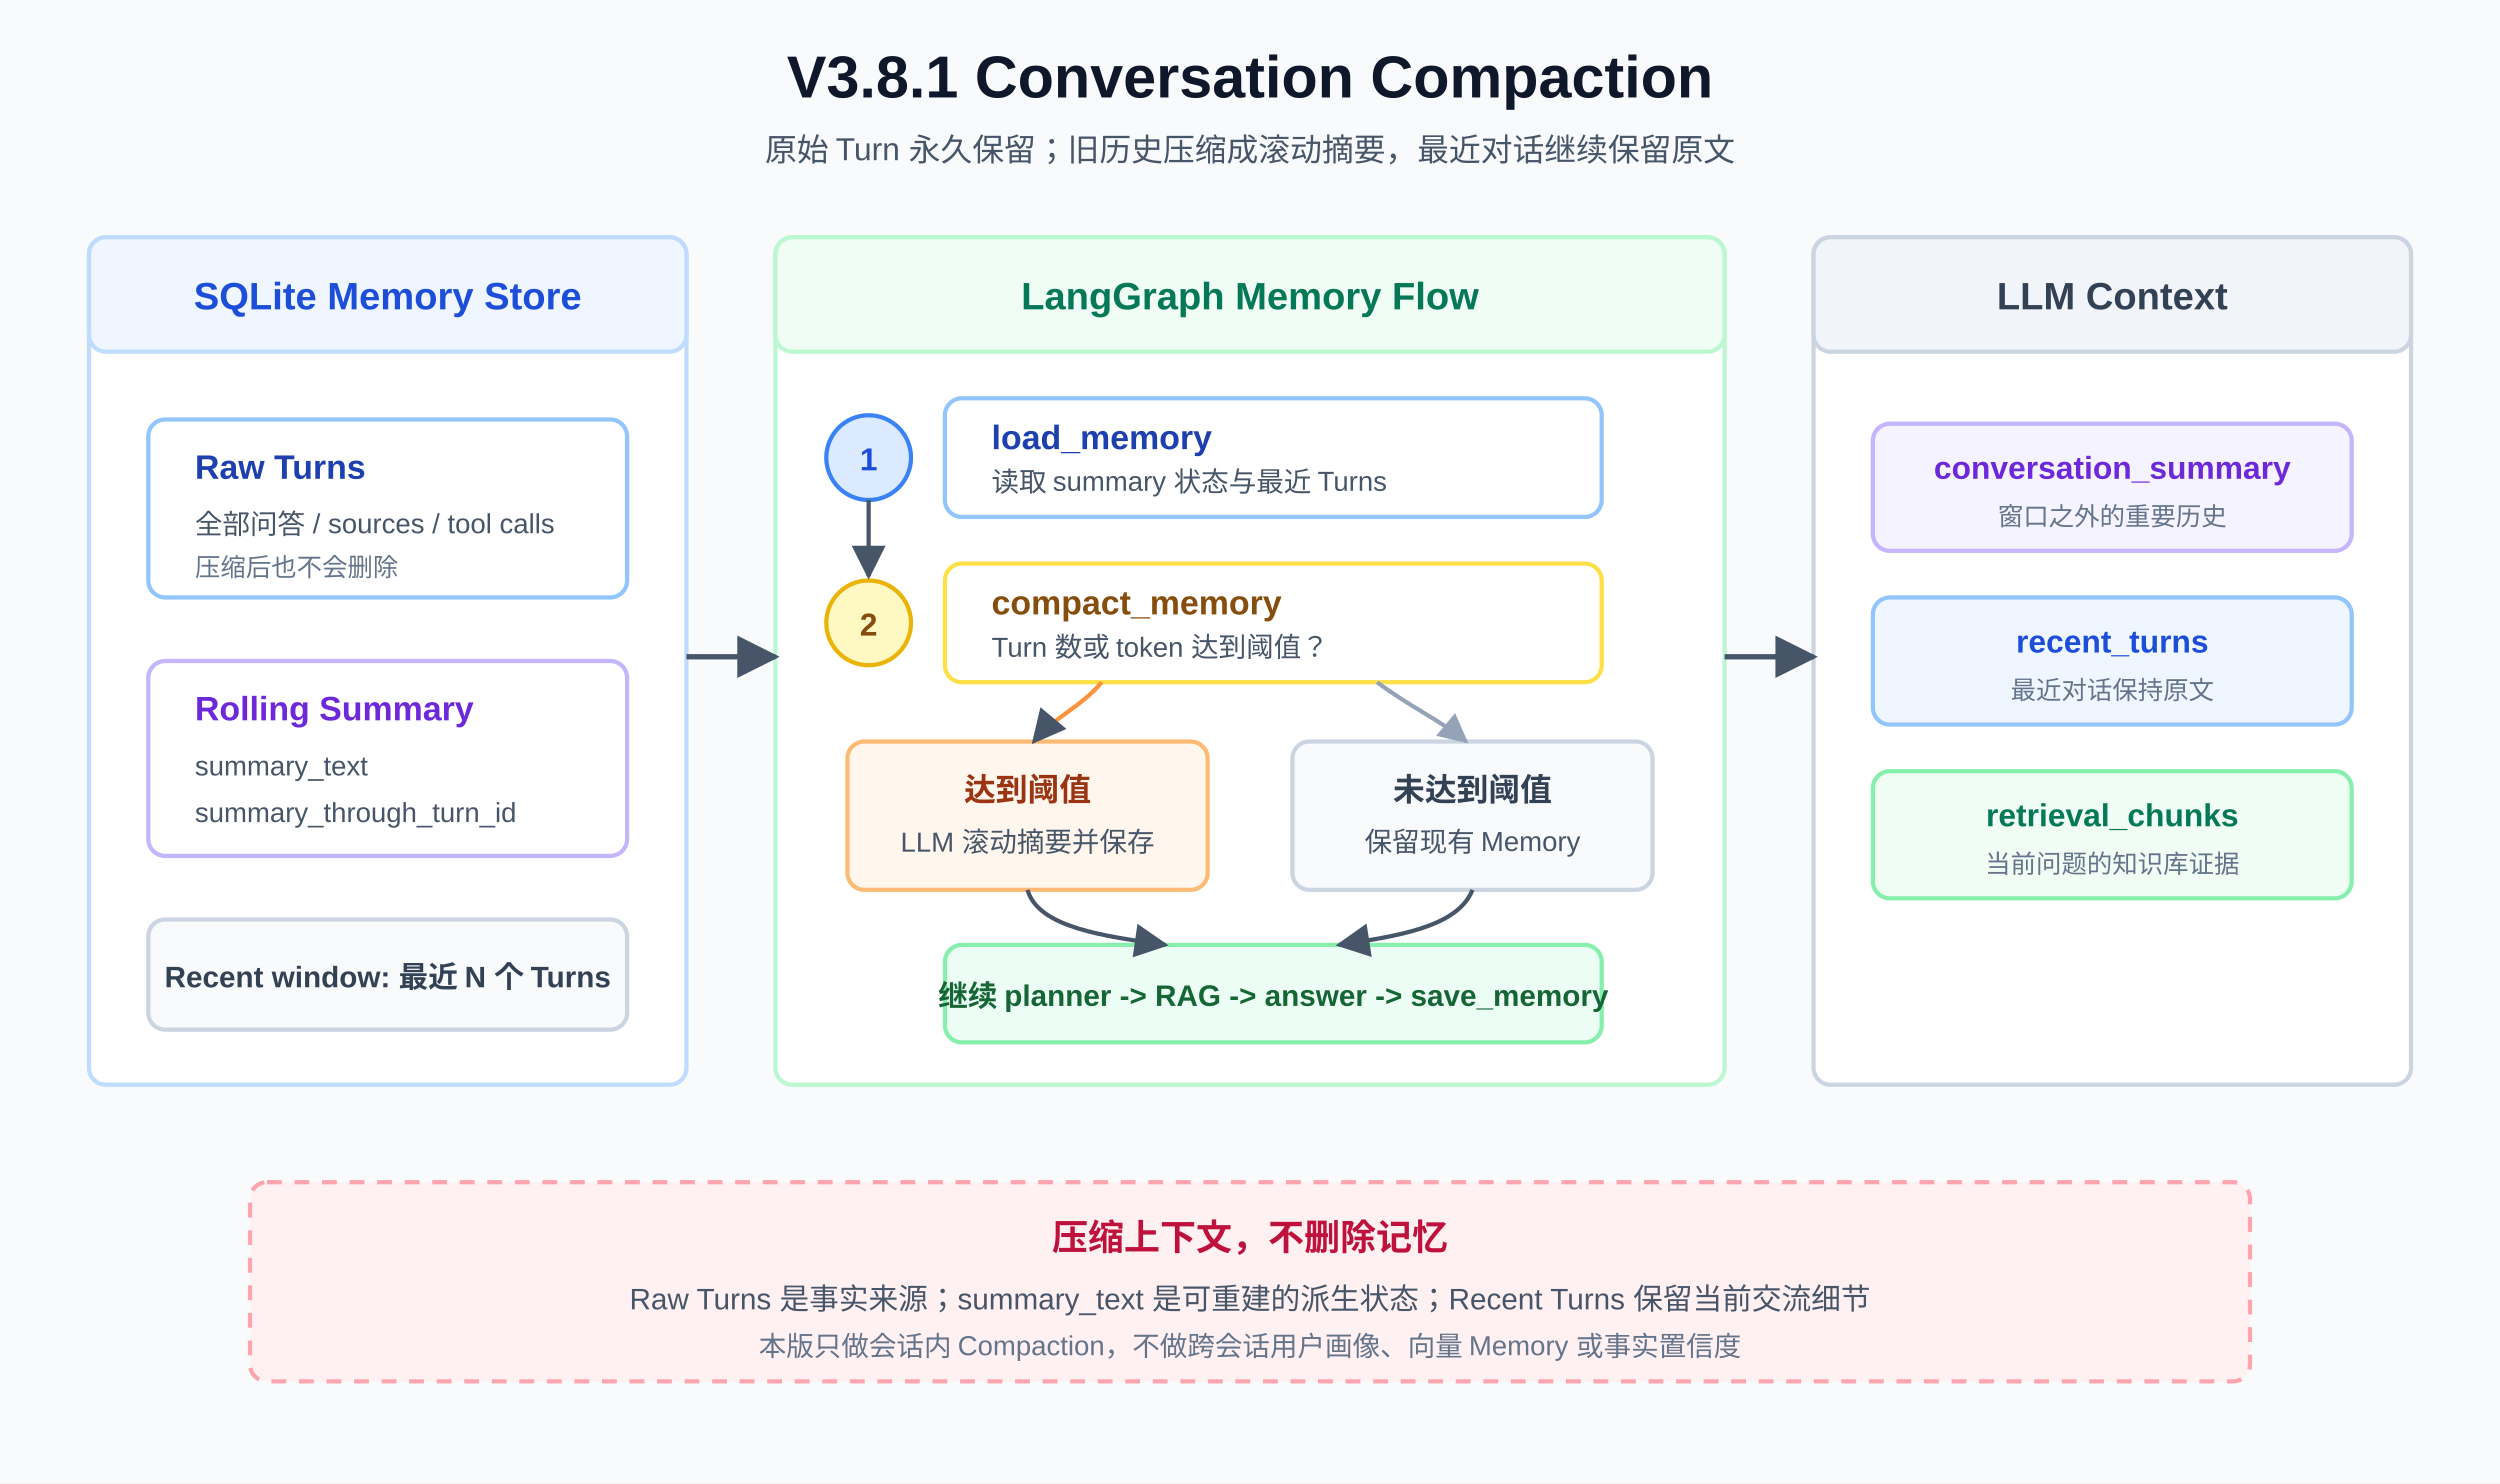
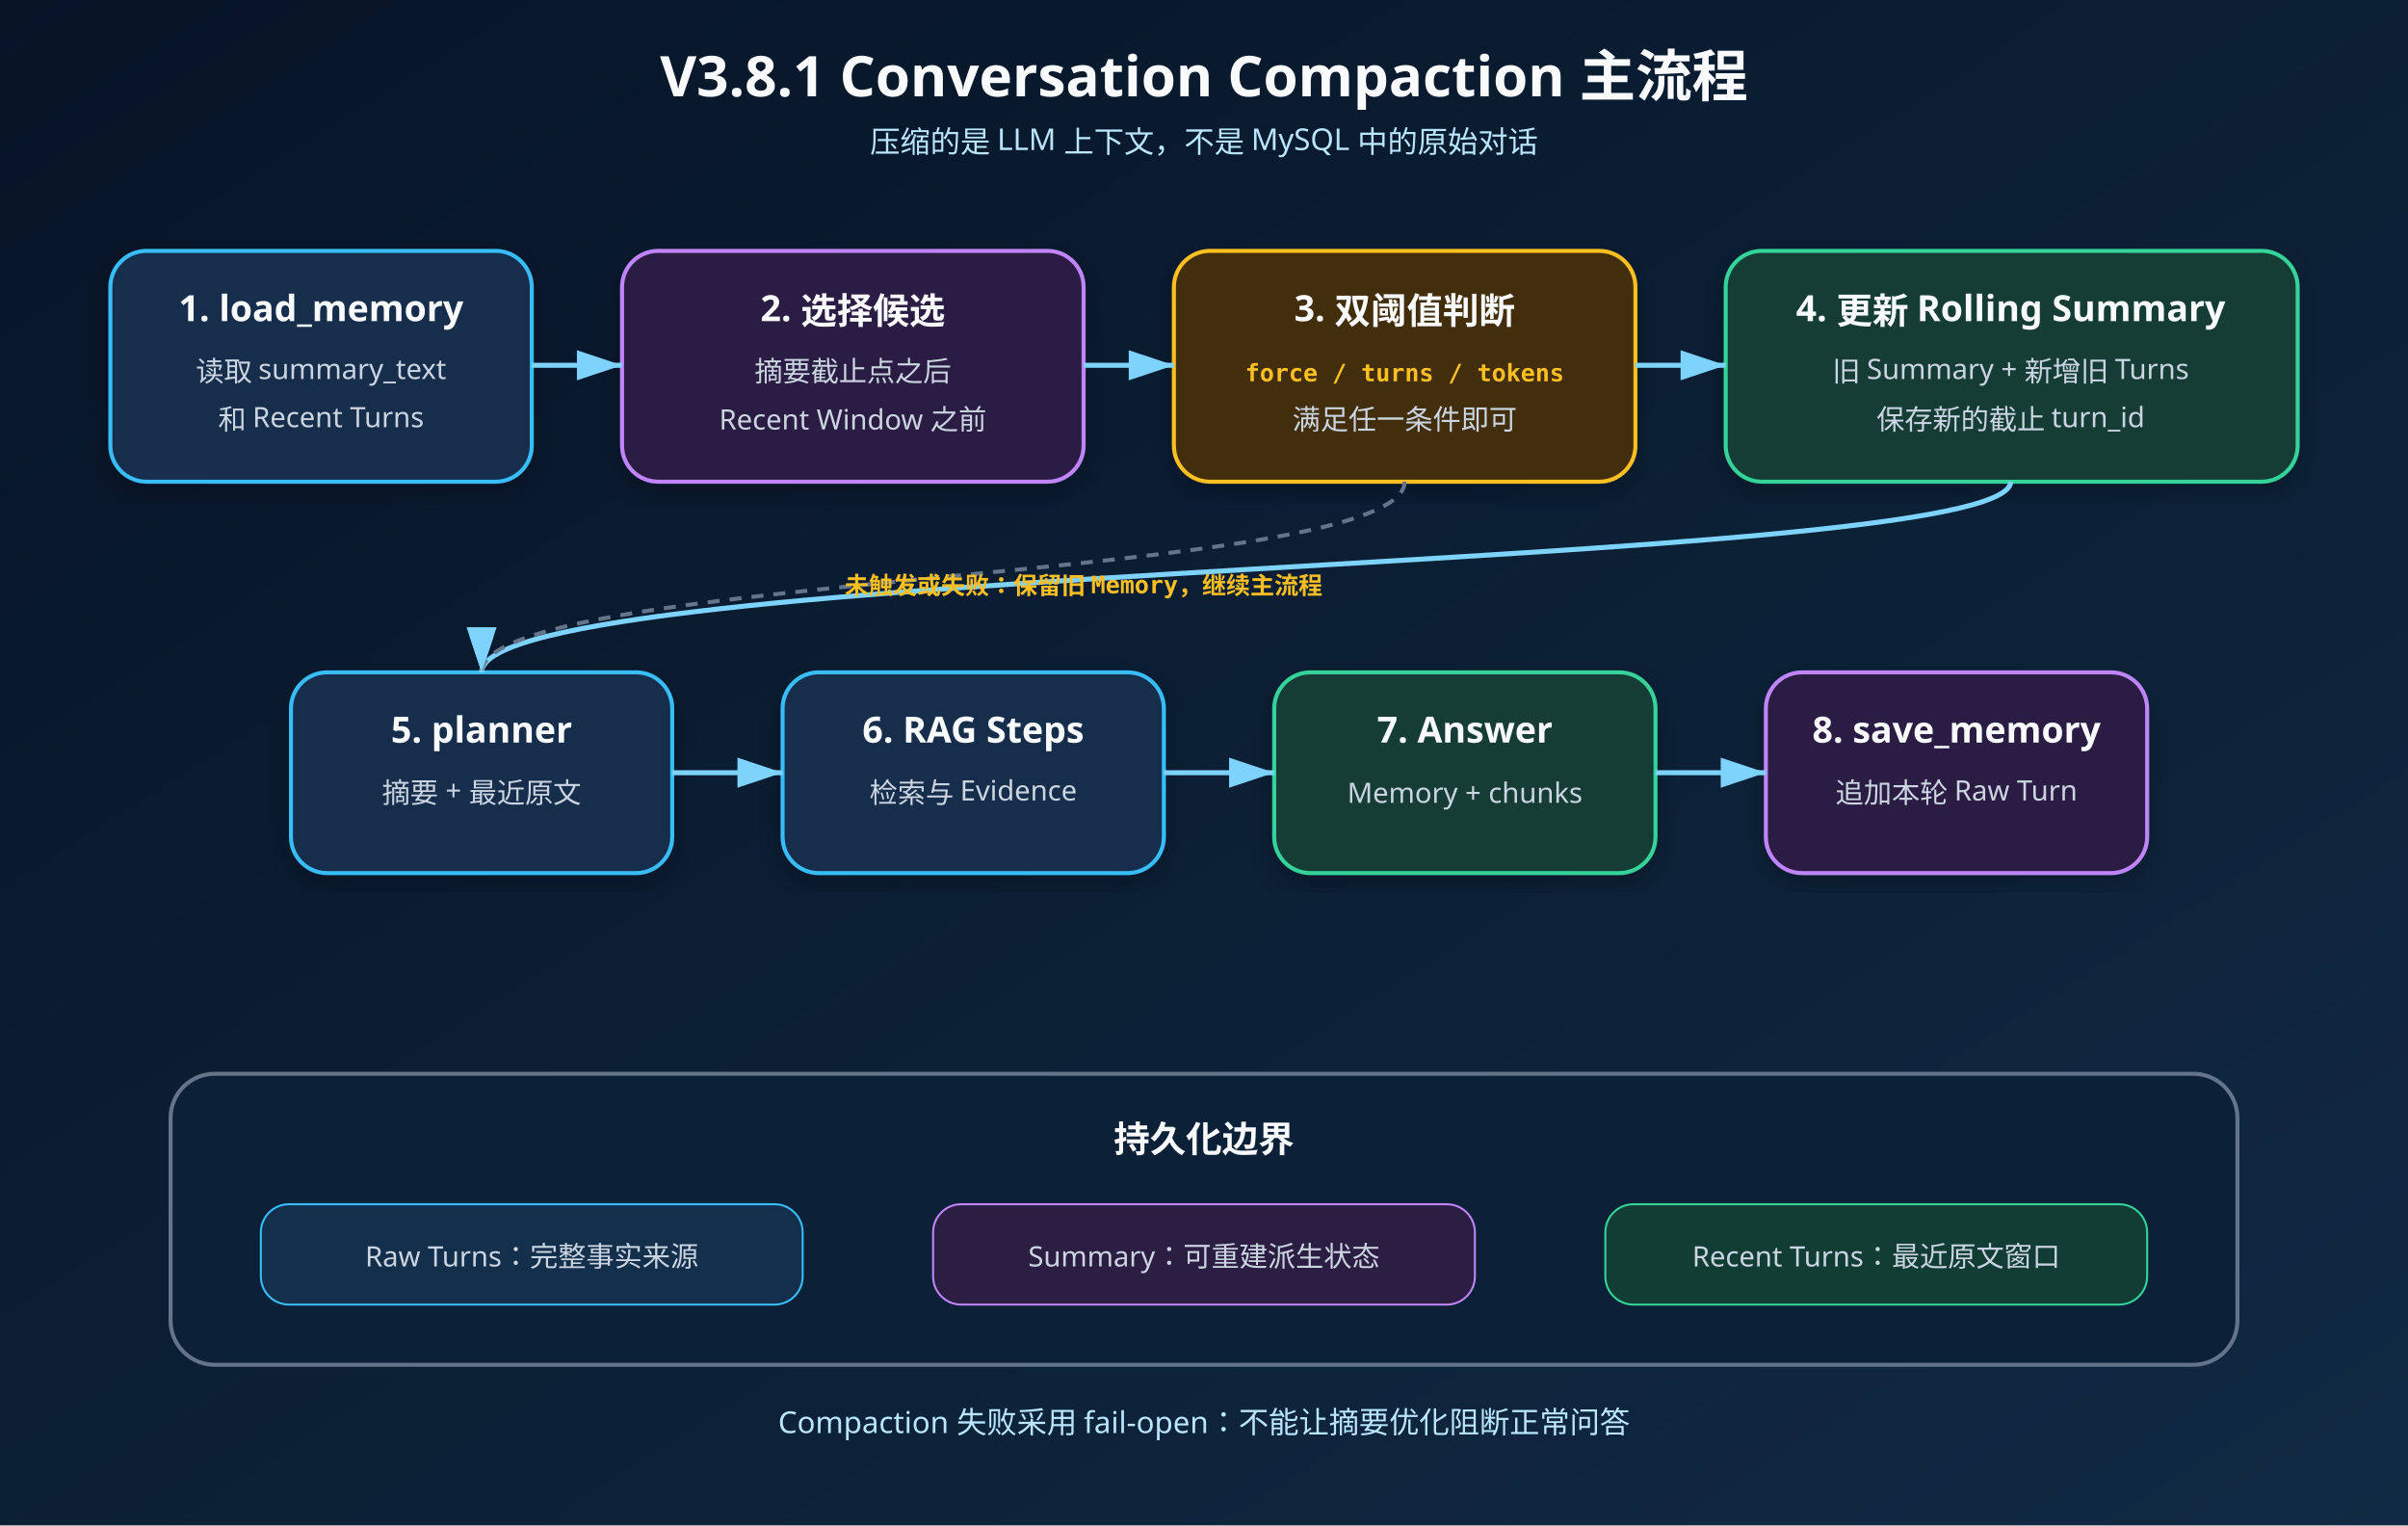
- <svg xmlns="http://www.w3.org/2000/svg" width="1180" height="700" viewBox="0 0 1180 700" role="img" aria-labelledby="title desc">
+ <svg xmlns="http://www.w3.org/2000/svg" width="1200" height="760" viewBox="0 0 1200 760" role="img" aria-labelledby="title desc">
  <defs>
-     <marker id="arrow" viewBox="0 0 10 10" refX="9" refY="5" markerWidth="8" markerHeight="8" orient="auto-start-reverse">
-       <path d="M 0 0 L 10 5 L 0 10 z" fill="#475569" />
+     <linearGradient id="bg" x1="0" y1="0" x2="1" y2="1">
+       <stop stop-color="#071426" />
+       <stop offset="1" stop-color="#102a43" />
+     </linearGradient>
+     <filter id="shadow">
+       <feDropShadow dx="0" dy="5" stdDeviation="7" flood-opacity=".28" />
+     </filter>
+     <marker id="arrow" markerWidth="10" markerHeight="10" refX="9" refY="3" orient="auto">
+       <path d="M0,0 L0,6 L9,3 z" fill="#7dd3fc" />
    </marker>
-     <marker id="soft-arrow" viewBox="0 0 10 10" refX="9" refY="5" markerWidth="7" markerHeight="7" orient="auto-start-reverse">
-       <path d="M 0 0 L 10 5 L 0 10 z" fill="#94a3b8" />
-     </marker>
+     <style>.title{font:700 28px system-ui;fill:#f8fafc}.sub{font:15px system-ui;fill:#bae6fd}.box{rx:18;fill:#132f4c;stroke:#38bdf8;stroke-width:2;filter:url(#shadow)}.green{fill:#123d34;stroke:#34d399}.yellow{fill:#422f0a;stroke:#fbbf24}.purple{fill:#2c1d43;stroke:#c084fc}.head{font:700 18px system-ui;fill:#f8fafc}.text{font:14px system-ui;fill:#cbd5e1}.tag{font:650 12px ui-monospace,monospace;fill:#fbbf24}.line{stroke:#7dd3fc;stroke-width:2.5;fill:none;marker-end:url(#arrow)}.soft{stroke:#64748b;stroke-width:2;fill:none;stroke-dasharray:6 5;marker-end:url(#arrow)}</style>
  </defs>
-   <rect width="1180" height="700" fill="#f8fafc" />
-   <text x="590" y="46" text-anchor="middle" font-family="Arial, sans-serif" font-size="28" font-weight="700" fill="#0f172a">V3.8.1 Conversation Compaction</text>
-   <text x="590" y="76" text-anchor="middle" font-family="Arial, sans-serif" font-size="15" fill="#475569">原始 Turn 永久保留；旧历史压缩成滚动摘要，最近对话继续保留原文</text>
-   <rect x="42" y="112" width="282" height="400" rx="8" fill="#ffffff" stroke="#bfdbfe" stroke-width="2" />
-   <rect x="42" y="112" width="282" height="54" rx="8" fill="#eff6ff" stroke="#bfdbfe" stroke-width="2" />
-   <text x="183" y="146" text-anchor="middle" font-family="Arial, sans-serif" font-size="18" font-weight="700" fill="#1d4ed8">SQLite Memory Store</text>
-   <rect x="70" y="198" width="226" height="84" rx="8" fill="#ffffff" stroke="#93c5fd" stroke-width="2" />
-   <text x="92" y="226" font-family="Arial, sans-serif" font-size="16" font-weight="700" fill="#1e40af">Raw Turns</text>
-   <text x="92" y="252" font-family="Arial, sans-serif" font-size="13" fill="#475569">全部问答 / sources / tool calls</text>
-   <text x="92" y="272" font-family="Arial, sans-serif" font-size="12" fill="#64748b">压缩后也不会删除</text>
-   <rect x="70" y="312" width="226" height="92" rx="8" fill="#ffffff" stroke="#c4b5fd" stroke-width="2" />
-   <text x="92" y="340" font-family="Arial, sans-serif" font-size="16" font-weight="700" fill="#6d28d9">Rolling Summary</text>
-   <text x="92" y="366" font-family="Arial, sans-serif" font-size="13" fill="#475569">summary_text</text>
-   <text x="92" y="388" font-family="Arial, sans-serif" font-size="13" fill="#475569">summary_through_turn_id</text>
-   <rect x="70" y="434" width="226" height="52" rx="8" fill="#f8fafc" stroke="#cbd5e1" stroke-width="2" />
-   <text x="183" y="466" text-anchor="middle" font-family="Arial, sans-serif" font-size="14" font-weight="700" fill="#334155">Recent window: 最近 N 个 Turns</text>
-   <rect x="366" y="112" width="448" height="400" rx="8" fill="#ffffff" stroke="#bbf7d0" stroke-width="2" />
-   <rect x="366" y="112" width="448" height="54" rx="8" fill="#f0fdf4" stroke="#bbf7d0" stroke-width="2" />
-   <text x="590" y="146" text-anchor="middle" font-family="Arial, sans-serif" font-size="18" font-weight="700" fill="#047857">LangGraph Memory Flow</text>
-   <circle cx="410" cy="216" r="20" fill="#dbeafe" stroke="#3b82f6" stroke-width="2" />
-   <text x="410" y="222" text-anchor="middle" font-family="Arial, sans-serif" font-size="15" font-weight="700" fill="#1d4ed8">1</text>
-   <rect x="446" y="188" width="310" height="56" rx="8" fill="#ffffff" stroke="#93c5fd" stroke-width="2" />
-   <text x="468" y="212" font-family="Arial, sans-serif" font-size="16" font-weight="700" fill="#1e40af">load_memory</text>
-   <text x="468" y="232" font-family="Arial, sans-serif" font-size="13" fill="#475569">读取 summary 状态与最近 Turns</text>
-   <circle cx="410" cy="294" r="20" fill="#fef9c3" stroke="#eab308" stroke-width="2" />
-   <text x="410" y="300" text-anchor="middle" font-family="Arial, sans-serif" font-size="15" font-weight="700" fill="#854d0e">2</text>
-   <rect x="446" y="266" width="310" height="56" rx="8" fill="#ffffff" stroke="#fde047" stroke-width="2" />
-   <text x="468" y="290" font-family="Arial, sans-serif" font-size="16" font-weight="700" fill="#854d0e">compact_memory</text>
-   <text x="468" y="310" font-family="Arial, sans-serif" font-size="13" fill="#475569">Turn 数或 token 达到阈值？</text>
-   <path d="M410 236 L410 272" stroke="#475569" stroke-width="2" fill="none" marker-end="url(#arrow)" />
-   <rect x="400" y="350" width="170" height="70" rx="8" fill="#fff7ed" stroke="#fdba74" stroke-width="2" />
-   <text x="485" y="378" text-anchor="middle" font-family="Arial, sans-serif" font-size="15" font-weight="700" fill="#9a3412">达到阈值</text>
-   <text x="485" y="402" text-anchor="middle" font-family="Arial, sans-serif" font-size="13" fill="#475569">LLM 滚动摘要并保存</text>
-   <rect x="610" y="350" width="170" height="70" rx="8" fill="#f8fafc" stroke="#cbd5e1" stroke-width="2" />
-   <text x="695" y="378" text-anchor="middle" font-family="Arial, sans-serif" font-size="15" font-weight="700" fill="#334155">未达到阈值</text>
-   <text x="695" y="402" text-anchor="middle" font-family="Arial, sans-serif" font-size="13" fill="#475569">保留现有 Memory</text>
-   <path d="M520 322 C510 334 498 338 488 350" stroke="#fb923c" stroke-width="2" fill="none" marker-end="url(#arrow)" />
-   <path d="M650 322 C666 334 680 340 692 350" stroke="#94a3b8" stroke-width="2" fill="none" marker-end="url(#soft-arrow)" />
-   <rect x="446" y="446" width="310" height="46" rx="8" fill="#ecfdf5" stroke="#86efac" stroke-width="2" />
-   <text x="601" y="475" text-anchor="middle" font-family="Arial, sans-serif" font-size="14" font-weight="700" fill="#166534">继续 planner -&gt; RAG -&gt; answer -&gt; save_memory</text>
-   <path d="M485 420 C490 438 522 442 550 446" stroke="#475569" stroke-width="2" fill="none" marker-end="url(#arrow)" />
-   <path d="M695 420 C688 438 658 442 632 446" stroke="#475569" stroke-width="2" fill="none" marker-end="url(#arrow)" />
-   <rect x="856" y="112" width="282" height="400" rx="8" fill="#ffffff" stroke="#cbd5e1" stroke-width="2" />
-   <rect x="856" y="112" width="282" height="54" rx="8" fill="#f1f5f9" stroke="#cbd5e1" stroke-width="2" />
-   <text x="997" y="146" text-anchor="middle" font-family="Arial, sans-serif" font-size="18" font-weight="700" fill="#334155">LLM Context</text>
-   <rect x="884" y="200" width="226" height="60" rx="8" fill="#f5f3ff" stroke="#c4b5fd" stroke-width="2" />
-   <text x="997" y="226" text-anchor="middle" font-family="Arial, sans-serif" font-size="15" font-weight="700" fill="#6d28d9">conversation_summary</text>
-   <text x="997" y="248" text-anchor="middle" font-family="Arial, sans-serif" font-size="12" fill="#64748b">窗口之外的重要历史</text>
-   <rect x="884" y="282" width="226" height="60" rx="8" fill="#eff6ff" stroke="#93c5fd" stroke-width="2" />
-   <text x="997" y="308" text-anchor="middle" font-family="Arial, sans-serif" font-size="15" font-weight="700" fill="#1d4ed8">recent_turns</text>
-   <text x="997" y="330" text-anchor="middle" font-family="Arial, sans-serif" font-size="12" fill="#64748b">最近对话保持原文</text>
-   <rect x="884" y="364" width="226" height="60" rx="8" fill="#f0fdf4" stroke="#86efac" stroke-width="2" />
-   <text x="997" y="390" text-anchor="middle" font-family="Arial, sans-serif" font-size="15" font-weight="700" fill="#047857">retrieval_chunks</text>
-   <text x="997" y="412" text-anchor="middle" font-family="Arial, sans-serif" font-size="12" fill="#64748b">当前问题的知识库证据</text>
-   <path d="M324 310 L366 310" stroke="#475569" stroke-width="2.5" fill="none" marker-end="url(#arrow)" />
-   <path d="M814 310 L856 310" stroke="#475569" stroke-width="2.5" fill="none" marker-end="url(#arrow)" />
-   <rect x="118" y="558" width="944" height="94" rx="8" fill="#fff1f2" stroke="#fda4af" stroke-width="2" stroke-dasharray="7 6" />
-   <text x="590" y="590" text-anchor="middle" font-family="Arial, sans-serif" font-size="17" font-weight="700" fill="#be123c">压缩上下文，不删除记忆</text>
-   <text x="590" y="618" text-anchor="middle" font-family="Arial, sans-serif" font-size="14" fill="#475569">Raw Turns 是事实来源；summary_text 是可重建的派生状态；Recent Turns 保留当前交流细节</text>
-   <text x="590" y="640" text-anchor="middle" font-family="Arial, sans-serif" font-size="13" fill="#64748b">本版只做会话内 Compaction，不做跨会话用户画像、向量 Memory 或事实置信度</text>
+   <rect width="1200" height="760" fill="url(#bg)" />
+   <text x="600" y="48" text-anchor="middle" class="title">V3.8.1 Conversation Compaction 主流程</text>
+   <text x="600" y="76" text-anchor="middle" class="sub">压缩的是 LLM 上下文，不是 MySQL 中的原始对话</text>
+   <rect x="55" y="125" width="210" height="115" class="box" />
+   <text x="160" y="160" text-anchor="middle" class="head">1. load_memory</text>
+   <text x="160" y="190" text-anchor="middle" class="text">读取 summary_text</text>
+   <text x="160" y="214" text-anchor="middle" class="text">和 Recent Turns</text>
+   <rect x="310" y="125" width="230" height="115" class="box purple" />
+   <text x="425" y="160" text-anchor="middle" class="head">2. 选择候选</text>
+   <text x="425" y="190" text-anchor="middle" class="text">摘要截止点之后</text>
+   <text x="425" y="214" text-anchor="middle" class="text">Recent Window 之前</text>
+   <rect x="585" y="125" width="230" height="115" class="box yellow" />
+   <text x="700" y="160" text-anchor="middle" class="head">3. 双阈值判断</text>
+   <text x="700" y="190" text-anchor="middle" class="tag">force / turns / tokens</text>
+   <text x="700" y="214" text-anchor="middle" class="text">满足任一条件即可</text>
+   <rect x="860" y="125" width="285" height="115" class="box green" />
+   <text x="1002" y="160" text-anchor="middle" class="head">4. 更新 Rolling Summary</text>
+   <text x="1002" y="190" text-anchor="middle" class="text">旧 Summary + 新增旧 Turns</text>
+   <text x="1002" y="214" text-anchor="middle" class="text">保存新的截止 turn_id</text>
+   <path d="M265 182 L310 182" class="line" />
+   <path d="M540 182 L585 182" class="line" />
+   <path d="M815 182 L860 182" class="line" />
+   <rect x="145" y="335" width="190" height="100" class="box" />
+   <text x="240" y="370" text-anchor="middle" class="head">5. planner</text>
+   <text x="240" y="400" text-anchor="middle" class="text">摘要 + 最近原文</text>
+   <rect x="390" y="335" width="190" height="100" class="box" />
+   <text x="485" y="370" text-anchor="middle" class="head">6. RAG Steps</text>
+   <text x="485" y="400" text-anchor="middle" class="text">检索与 Evidence</text>
+   <rect x="635" y="335" width="190" height="100" class="box green" />
+   <text x="730" y="370" text-anchor="middle" class="head">7. Answer</text>
+   <text x="730" y="400" text-anchor="middle" class="text">Memory + chunks</text>
+   <rect x="880" y="335" width="190" height="100" class="box purple" />
+   <text x="975" y="370" text-anchor="middle" class="head">8. save_memory</text>
+   <text x="975" y="400" text-anchor="middle" class="text">追加本轮 Raw Turn</text>
+   <path d="M1002 240 C1002 285 240 280 240 335" class="line" />
+   <path d="M335 385 L390 385" class="line" />
+   <path d="M580 385 L635 385" class="line" />
+   <path d="M825 385 L880 385" class="line" />
+   <path d="M700 240 C700 290 240 285 240 335" class="soft" />
+   <text x="540" y="296" text-anchor="middle" class="tag">未触发或失败：保留旧 Memory，继续主流程</text>
+   <rect x="85" y="535" width="1030" height="145" rx="22" fill="#0c2138" stroke="#64748b" stroke-width="2" />
+   <text x="600" y="574" text-anchor="middle" class="head">持久化边界</text>
+   <rect x="130" y="600" width="270" height="50" rx="14" fill="#132f4c" stroke="#38bdf8" />
+   <text x="265" y="631" text-anchor="middle" class="text">Raw Turns：完整事实来源</text>
+   <rect x="465" y="600" width="270" height="50" rx="14" fill="#2c1d43" stroke="#c084fc" />
+   <text x="600" y="631" text-anchor="middle" class="text">Summary：可重建派生状态</text>
+   <rect x="800" y="600" width="270" height="50" rx="14" fill="#123d34" stroke="#34d399" />
+   <text x="935" y="631" text-anchor="middle" class="text">Recent Turns：最近原文窗口</text>
+   <text x="600" y="714" text-anchor="middle" class="sub">Compaction 失败采用 fail-open：不能让摘要优化阻断正常问答</text>
</svg>
